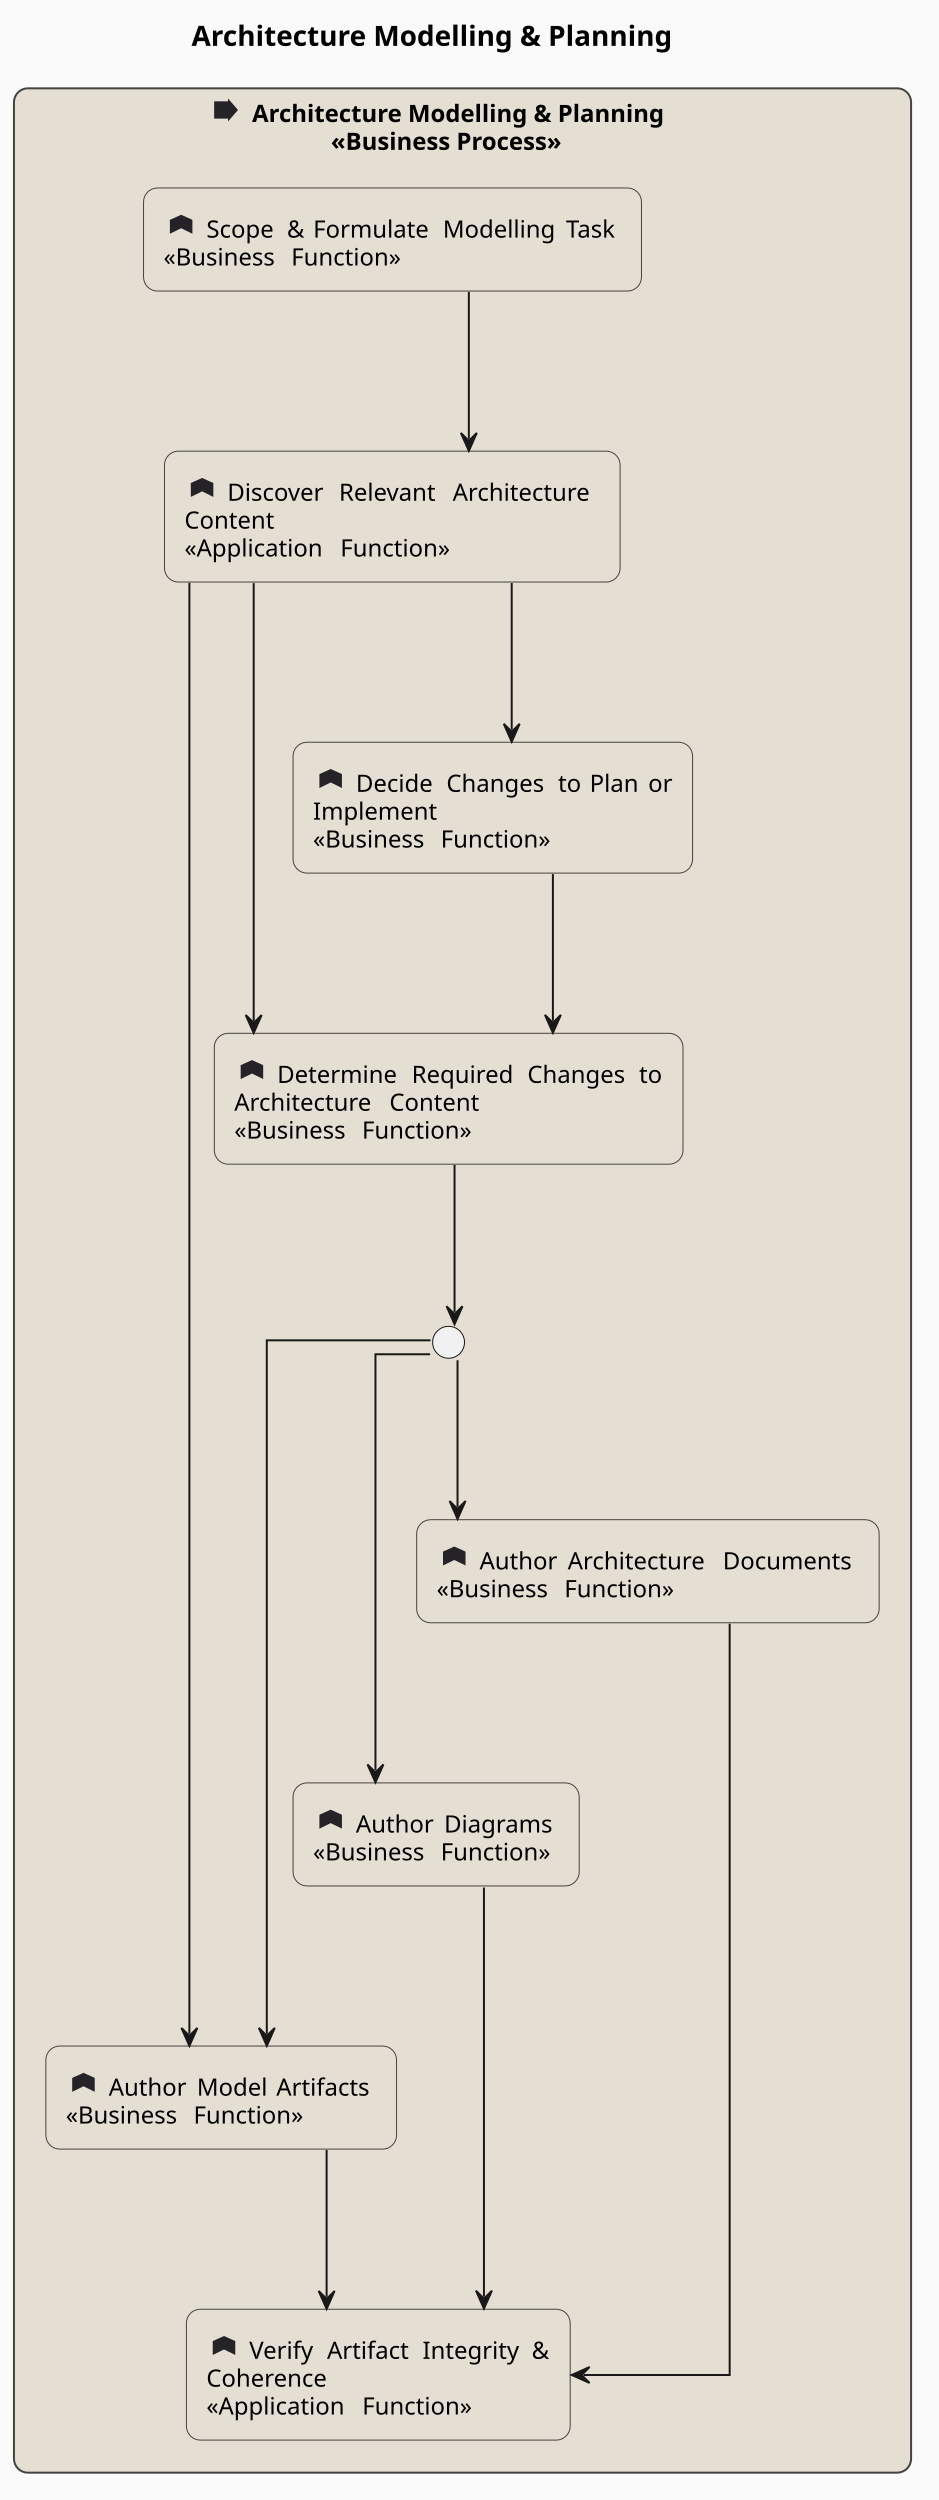
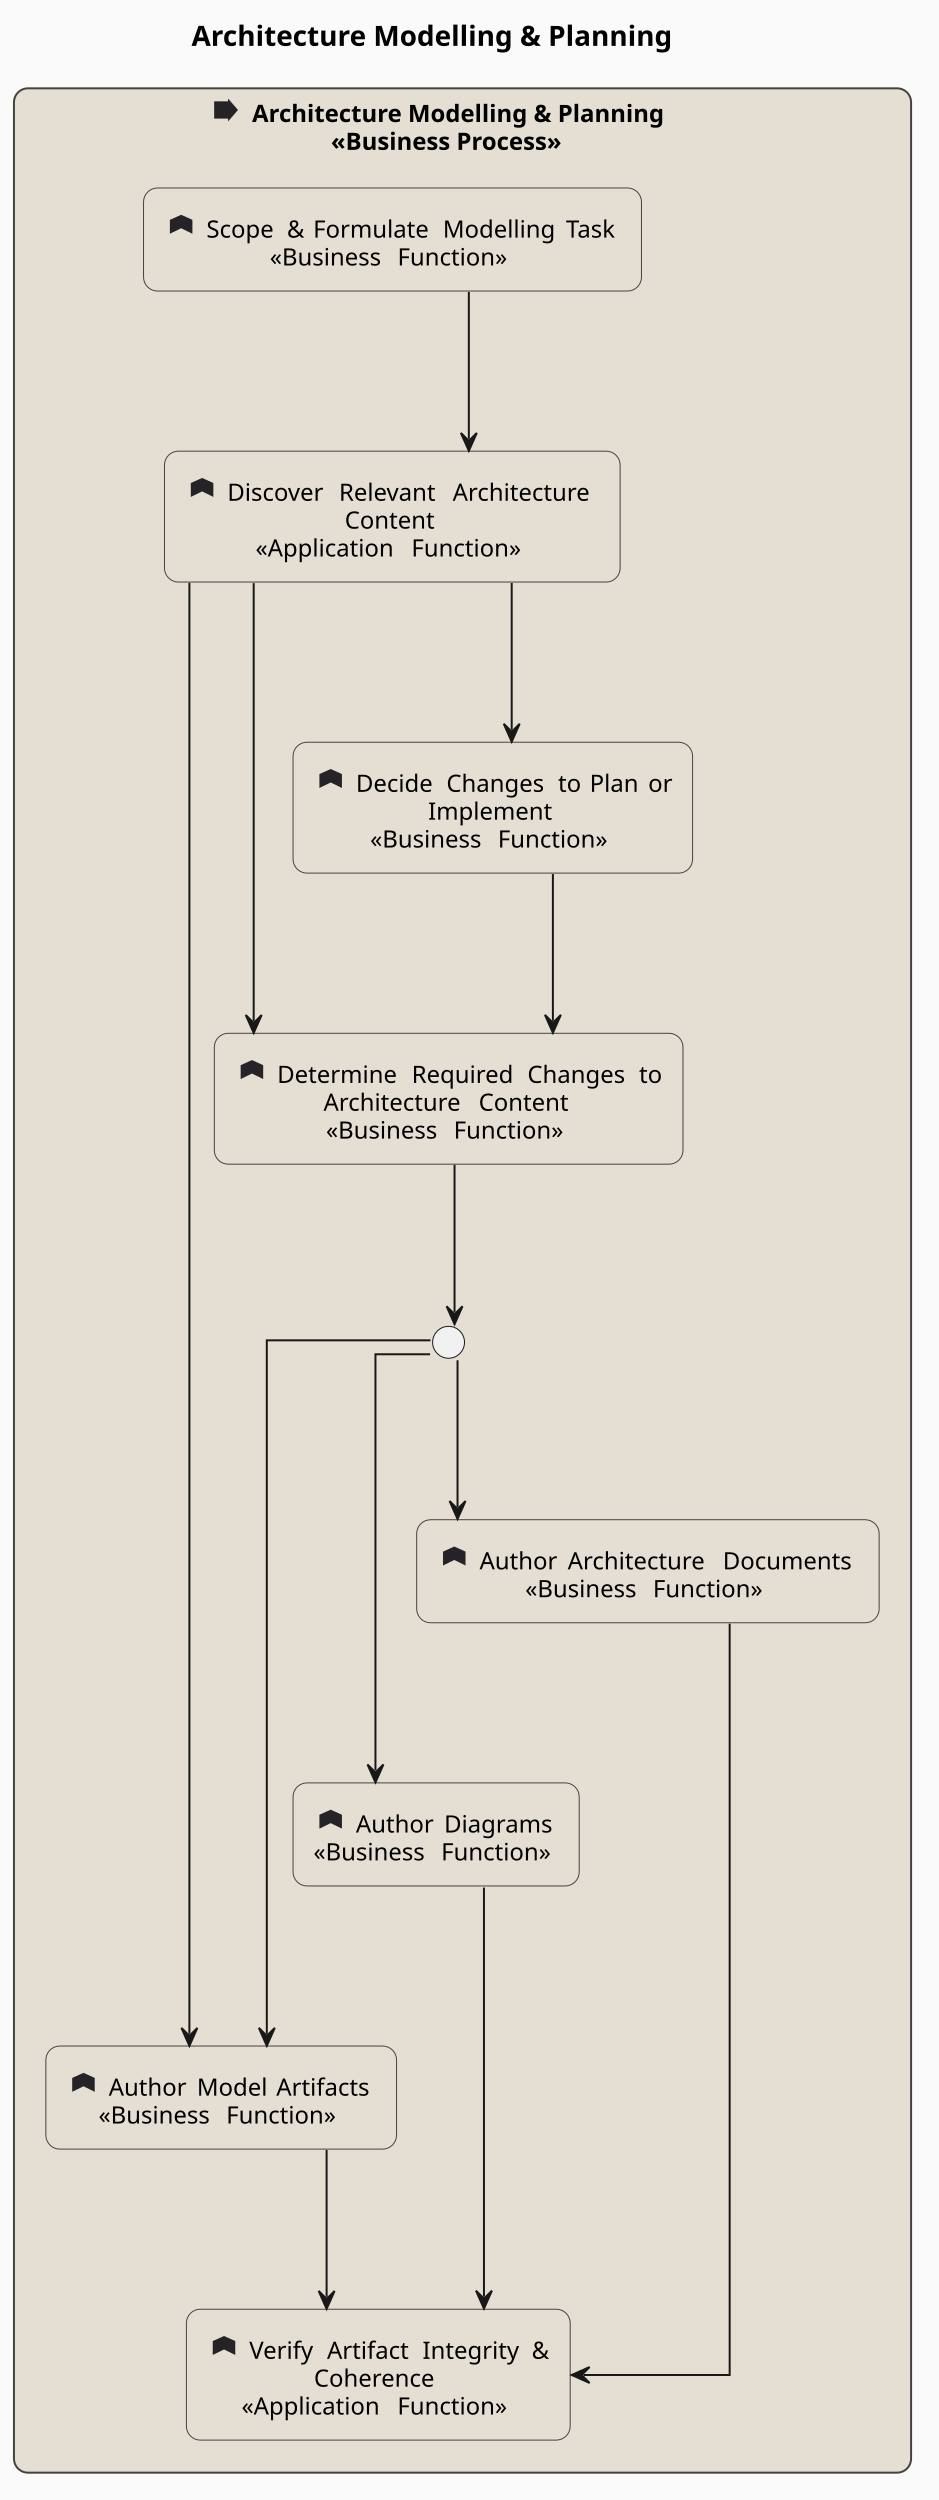
<svg xmlns="http://www.w3.org/2000/svg" contentStyleType="text/css" data-diagram-type="DESCRIPTION" height="1254px" preserveAspectRatio="none" style="width:471px;height:1254px;background:#FAFAFA;" version="1.1" viewBox="0 0 471 1254" width="471px" zoomAndPan="magnify">
  <defs />
  <g>
    <rect fill="#FAFAFA" height="1254" style="stroke:none;stroke-width:1;" width="471" x="0" y="0" />
-     <g class="title" data-source-line="160">
+     <g class="title" data-source-line="85">
      <text fill="#000000" font-family="sans-serif" font-size="14" font-weight="700" lengthAdjust="spacing" textLength="271.858" x="96.071" y="22.995">Architecture Modelling &amp; Planning</text>
    </g>
-     <g class="cluster" data-qualified-name="PRC_U4aAdh" data-source-line="162" id="ent0002">
+     <g class="cluster" data-qualified-name="PRC_U4aAdh" data-source-line="87" id="ent0002">
      <rect fill="#E5DFD3" height="1196" rx="7" ry="7" style="stroke:#45433F;stroke-width:1;" width="450" x="7" y="44.297" />
      <path d="M107.419,50.838 L114.397,50.838 L114.397,49.398 L119.382,55.158 L114.397,60.918 L114.397,59.478 L107.419,59.478" fill="#252327" style="stroke:none;stroke-width:1;" />
      <text fill="#000000" font-family="sans-serif" font-size="12" font-weight="700" lengthAdjust="spacing" textLength="233.022" x="126.44" y="61.19">Architecture Modelling &amp; Planning</text>
      <text fill="#000000" font-family="sans-serif" font-size="12" font-weight="700" lengthAdjust="spacing" textLength="132.088" x="165.956" y="75.159">«Business Process»</text>
    </g>
-     <g class="entity" data-qualified-name="PRC_U4aAdh.FNC_ErTqVT" data-source-line="163" id="ent0003">
+     <g class="entity" data-qualified-name="PRC_U4aAdh.FNC_ErTqVT" data-source-line="88" id="ent0003">
      <rect fill="#E5DFD3" height="51.692" rx="7" ry="7" style="stroke:#45433F;stroke-width:0.5;" width="249.762" x="72" y="94.297" />
      <path d="M85.212,117.257 L85.212,110.278 L90.862,107.731 L96.511,110.278 L96.511,117.257 L90.862,114.488" fill="#252327" style="stroke:none;stroke-width:0.5;" />
      <text fill="#000000" font-family="sans-serif" font-size="12" lengthAdjust="spacing" textLength="3.814" x="99.723" y="119.19"> </text>
      <text fill="#000000" font-family="sans-serif" font-size="12" lengthAdjust="spacing" textLength="36.557" x="103.537" y="119.19">Scope</text>
      <text fill="#000000" font-family="sans-serif" font-size="12" lengthAdjust="spacing" textLength="3.814" x="140.094" y="119.19"> </text>
      <text fill="#000000" font-family="sans-serif" font-size="12" lengthAdjust="spacing" textLength="9.357" x="143.909" y="119.19">&amp;</text>
      <text fill="#000000" font-family="sans-serif" font-size="12" lengthAdjust="spacing" textLength="3.814" x="153.266" y="119.19"> </text>
      <text fill="#000000" font-family="sans-serif" font-size="12" lengthAdjust="spacing" textLength="61.248" x="157.081" y="119.19">Formulate</text>
      <text fill="#000000" font-family="sans-serif" font-size="12" lengthAdjust="spacing" textLength="3.814" x="218.328" y="119.19"> </text>
      <text fill="#000000" font-family="sans-serif" font-size="12" lengthAdjust="spacing" textLength="57.92" x="222.143" y="119.19">Modelling</text>
      <text fill="#000000" font-family="sans-serif" font-size="12" lengthAdjust="spacing" textLength="3.814" x="280.063" y="119.19"> </text>
      <text fill="#000000" font-family="sans-serif" font-size="12" lengthAdjust="spacing" textLength="27.885" x="283.877" y="119.19">Task</text>
-       <text fill="#000000" font-family="sans-serif" font-size="12" lengthAdjust="spacing" textLength="60.258" x="82" y="133.159">«Business</text>
-       <text fill="#000000" font-family="sans-serif" font-size="12" lengthAdjust="spacing" textLength="3.814" x="142.258" y="133.159"> </text>
-       <text fill="#000000" font-family="sans-serif" font-size="12" lengthAdjust="spacing" textLength="59.039" x="146.072" y="133.159">Function»</text>
+       <text fill="#000000" font-family="sans-serif" font-size="12" lengthAdjust="spacing" textLength="60.258" x="135.325" y="133.159">«Business</text>
+       <text fill="#000000" font-family="sans-serif" font-size="12" lengthAdjust="spacing" textLength="3.814" x="195.583" y="133.159"> </text>
+       <text fill="#000000" font-family="sans-serif" font-size="12" lengthAdjust="spacing" textLength="59.039" x="199.398" y="133.159">Function»</text>
    </g>
-     <g class="entity" data-qualified-name="PRC_U4aAdh.FNC_HgWMdN" data-source-line="164" id="ent0004">
+     <g class="entity" data-qualified-name="PRC_U4aAdh.FNC_HgWMdN" data-source-line="89" id="ent0004">
      <rect fill="#E5DFD3" height="65.661" rx="7" ry="7" style="stroke:#45433F;stroke-width:0.5;" width="200.397" x="147" y="372.297" />
      <path d="M160.212,395.257 L160.212,388.278 L165.862,385.731 L171.511,388.278 L171.511,395.257 L165.862,392.488" fill="#252327" style="stroke:none;stroke-width:0.5;" />
      <text fill="#000000" font-family="sans-serif" font-size="12" lengthAdjust="spacing" textLength="3.814" x="174.723" y="397.19"> </text>
      <text fill="#000000" font-family="sans-serif" font-size="12" lengthAdjust="spacing" textLength="41.555" x="178.537" y="397.19">Decide</text>
      <text fill="#000000" font-family="sans-serif" font-size="12" lengthAdjust="spacing" textLength="3.814" x="220.092" y="397.19"> </text>
      <text fill="#000000" font-family="sans-serif" font-size="12" lengthAdjust="spacing" textLength="52.195" x="223.907" y="397.19">Changes</text>
      <text fill="#000000" font-family="sans-serif" font-size="12" lengthAdjust="spacing" textLength="3.814" x="276.102" y="397.19"> </text>
      <text fill="#000000" font-family="sans-serif" font-size="12" lengthAdjust="spacing" textLength="12.047" x="279.916" y="397.19">to</text>
      <text fill="#000000" font-family="sans-serif" font-size="12" lengthAdjust="spacing" textLength="3.814" x="291.963" y="397.19"> </text>
      <text fill="#000000" font-family="sans-serif" font-size="12" lengthAdjust="spacing" textLength="25.529" x="295.778" y="397.19">Plan</text>
      <text fill="#000000" font-family="sans-serif" font-size="12" lengthAdjust="spacing" textLength="3.814" x="321.307" y="397.19"> </text>
      <text fill="#000000" font-family="sans-serif" font-size="12" lengthAdjust="spacing" textLength="12.275" x="325.122" y="397.19">or</text>
-       <text fill="#000000" font-family="sans-serif" font-size="12" lengthAdjust="spacing" textLength="64.945" x="157" y="411.159">Implement</text>
-       <text fill="#000000" font-family="sans-serif" font-size="12" lengthAdjust="spacing" textLength="60.258" x="157" y="425.127">«Business</text>
-       <text fill="#000000" font-family="sans-serif" font-size="12" lengthAdjust="spacing" textLength="3.814" x="217.258" y="425.127"> </text>
-       <text fill="#000000" font-family="sans-serif" font-size="12" lengthAdjust="spacing" textLength="59.039" x="221.072" y="425.127">Function»</text>
+       <text fill="#000000" font-family="sans-serif" font-size="12" lengthAdjust="spacing" textLength="64.945" x="214.726" y="411.159">Implement</text>
+       <text fill="#000000" font-family="sans-serif" font-size="12" lengthAdjust="spacing" textLength="60.258" x="185.643" y="425.127">«Business</text>
+       <text fill="#000000" font-family="sans-serif" font-size="12" lengthAdjust="spacing" textLength="3.814" x="245.901" y="425.127"> </text>
+       <text fill="#000000" font-family="sans-serif" font-size="12" lengthAdjust="spacing" textLength="59.039" x="249.715" y="425.127">Function»</text>
    </g>
-     <g class="entity" data-qualified-name="PRC_U4aAdh.FNC_NGjUCa" data-source-line="165" id="ent0005">
+     <g class="entity" data-qualified-name="PRC_U4aAdh.FNC_NGjUCa" data-source-line="90" id="ent0005">
      <rect fill="#E5DFD3" height="65.661" rx="7" ry="7" style="stroke:#45433F;stroke-width:0.5;" width="192.51" x="93.5" y="1158.297" />
      <path d="M106.712,1181.257 L106.712,1174.278 L112.362,1171.731 L118.011,1174.278 L118.011,1181.257 L112.362,1178.488" fill="#252327" style="stroke:none;stroke-width:0.5;" />
      <text fill="#000000" font-family="sans-serif" font-size="12" lengthAdjust="spacing" textLength="3.814" x="121.223" y="1183.19"> </text>
      <text fill="#000000" font-family="sans-serif" font-size="12" lengthAdjust="spacing" textLength="35.185" x="125.037" y="1183.19">Verify</text>
      <text fill="#000000" font-family="sans-serif" font-size="12" lengthAdjust="spacing" textLength="3.814" x="160.223" y="1183.19"> </text>
      <text fill="#000000" font-family="sans-serif" font-size="12" lengthAdjust="spacing" textLength="44.062" x="164.037" y="1183.19">Artifact</text>
      <text fill="#000000" font-family="sans-serif" font-size="12" lengthAdjust="spacing" textLength="3.814" x="208.1" y="1183.19"> </text>
      <text fill="#000000" font-family="sans-serif" font-size="12" lengthAdjust="spacing" textLength="50.924" x="211.915" y="1183.19">Integrity</text>
      <text fill="#000000" font-family="sans-serif" font-size="12" lengthAdjust="spacing" textLength="3.814" x="262.838" y="1183.19"> </text>
      <text fill="#000000" font-family="sans-serif" font-size="12" lengthAdjust="spacing" textLength="9.357" x="266.653" y="1183.19">&amp;</text>
-       <text fill="#000000" font-family="sans-serif" font-size="12" lengthAdjust="spacing" textLength="64.611" x="103.5" y="1197.159">Coherence</text>
-       <text fill="#000000" font-family="sans-serif" font-size="12" lengthAdjust="spacing" textLength="74.391" x="103.5" y="1211.127">«Application</text>
-       <text fill="#000000" font-family="sans-serif" font-size="12" lengthAdjust="spacing" textLength="3.814" x="177.891" y="1211.127"> </text>
-       <text fill="#000000" font-family="sans-serif" font-size="12" lengthAdjust="spacing" textLength="59.039" x="181.705" y="1211.127">Function»</text>
+       <text fill="#000000" font-family="sans-serif" font-size="12" lengthAdjust="spacing" textLength="64.611" x="157.449" y="1197.159">Coherence</text>
+       <text fill="#000000" font-family="sans-serif" font-size="12" lengthAdjust="spacing" textLength="74.391" x="121.133" y="1211.127">«Application</text>
+       <text fill="#000000" font-family="sans-serif" font-size="12" lengthAdjust="spacing" textLength="3.814" x="195.524" y="1211.127"> </text>
+       <text fill="#000000" font-family="sans-serif" font-size="12" lengthAdjust="spacing" textLength="59.039" x="199.338" y="1211.127">Function»</text>
    </g>
-     <g class="entity" data-qualified-name="PRC_U4aAdh.FNC_lLdx12" data-source-line="166" id="ent0006">
+     <g class="entity" data-qualified-name="PRC_U4aAdh.FNC_lLdx12" data-source-line="91" id="ent0006">
      <rect fill="#E5DFD3" height="65.661" rx="7" ry="7" style="stroke:#45433F;stroke-width:0.5;" width="228.545" x="82.5" y="226.297" />
      <path d="M95.712,249.257 L95.712,242.278 L101.362,239.731 L107.011,242.278 L107.011,249.257 L101.362,246.488" fill="#252327" style="stroke:none;stroke-width:0.5;" />
      <text fill="#000000" font-family="sans-serif" font-size="12" lengthAdjust="spacing" textLength="3.814" x="110.223" y="251.19"> </text>
      <text fill="#000000" font-family="sans-serif" font-size="12" lengthAdjust="spacing" textLength="52.184" x="114.037" y="251.19">Discover</text>
      <text fill="#000000" font-family="sans-serif" font-size="12" lengthAdjust="spacing" textLength="3.814" x="166.221" y="251.19"> </text>
      <text fill="#000000" font-family="sans-serif" font-size="12" lengthAdjust="spacing" textLength="53.203" x="170.036" y="251.19">Relevant</text>
      <text fill="#000000" font-family="sans-serif" font-size="12" lengthAdjust="spacing" textLength="3.814" x="223.239" y="251.19"> </text>
      <text fill="#000000" font-family="sans-serif" font-size="12" lengthAdjust="spacing" textLength="73.992" x="227.053" y="251.19">Architecture</text>
-       <text fill="#000000" font-family="sans-serif" font-size="12" lengthAdjust="spacing" textLength="47.725" x="92.5" y="265.159">Content</text>
-       <text fill="#000000" font-family="sans-serif" font-size="12" lengthAdjust="spacing" textLength="74.391" x="92.5" y="279.127">«Application</text>
-       <text fill="#000000" font-family="sans-serif" font-size="12" lengthAdjust="spacing" textLength="3.814" x="166.891" y="279.127"> </text>
-       <text fill="#000000" font-family="sans-serif" font-size="12" lengthAdjust="spacing" textLength="59.039" x="170.705" y="279.127">Function»</text>
+       <text fill="#000000" font-family="sans-serif" font-size="12" lengthAdjust="spacing" textLength="47.725" x="172.91" y="265.159">Content</text>
+       <text fill="#000000" font-family="sans-serif" font-size="12" lengthAdjust="spacing" textLength="74.391" x="128.151" y="279.127">«Application</text>
+       <text fill="#000000" font-family="sans-serif" font-size="12" lengthAdjust="spacing" textLength="3.814" x="202.541" y="279.127"> </text>
+       <text fill="#000000" font-family="sans-serif" font-size="12" lengthAdjust="spacing" textLength="59.039" x="206.356" y="279.127">Function»</text>
    </g>
-     <g class="entity" data-qualified-name="PRC_U4aAdh.FNC_rkx32U" data-source-line="167" id="ent0007">
+     <g class="entity" data-qualified-name="PRC_U4aAdh.FNC_rkx32U" data-source-line="92" id="ent0007">
      <rect fill="#E5DFD3" height="65.661" rx="7" ry="7" style="stroke:#45433F;stroke-width:0.5;" width="235.09" x="107.5" y="518.297" />
      <path d="M120.712,541.257 L120.712,534.278 L126.362,531.731 L132.011,534.278 L132.011,541.257 L126.362,538.488" fill="#252327" style="stroke:none;stroke-width:0.5;" />
      <text fill="#000000" font-family="sans-serif" font-size="12" lengthAdjust="spacing" textLength="3.814" x="135.223" y="543.19"> </text>
      <text fill="#000000" font-family="sans-serif" font-size="12" lengthAdjust="spacing" textLength="63.656" x="139.037" y="543.19">Determine</text>
      <text fill="#000000" font-family="sans-serif" font-size="12" lengthAdjust="spacing" textLength="3.814" x="202.694" y="543.19"> </text>
      <text fill="#000000" font-family="sans-serif" font-size="12" lengthAdjust="spacing" textLength="54.211" x="206.508" y="543.19">Required</text>
      <text fill="#000000" font-family="sans-serif" font-size="12" lengthAdjust="spacing" textLength="3.814" x="260.719" y="543.19"> </text>
      <text fill="#000000" font-family="sans-serif" font-size="12" lengthAdjust="spacing" textLength="52.195" x="264.534" y="543.19">Changes</text>
      <text fill="#000000" font-family="sans-serif" font-size="12" lengthAdjust="spacing" textLength="3.814" x="316.729" y="543.19"> </text>
      <text fill="#000000" font-family="sans-serif" font-size="12" lengthAdjust="spacing" textLength="12.047" x="320.543" y="543.19">to</text>
-       <text fill="#000000" font-family="sans-serif" font-size="12" lengthAdjust="spacing" textLength="73.992" x="117.5" y="557.159">Architecture</text>
-       <text fill="#000000" font-family="sans-serif" font-size="12" lengthAdjust="spacing" textLength="3.814" x="191.492" y="557.159"> </text>
-       <text fill="#000000" font-family="sans-serif" font-size="12" lengthAdjust="spacing" textLength="47.725" x="195.307" y="557.159">Content</text>
-       <text fill="#000000" font-family="sans-serif" font-size="12" lengthAdjust="spacing" textLength="60.258" x="117.5" y="571.127">«Business</text>
-       <text fill="#000000" font-family="sans-serif" font-size="12" lengthAdjust="spacing" textLength="3.814" x="177.758" y="571.127"> </text>
-       <text fill="#000000" font-family="sans-serif" font-size="12" lengthAdjust="spacing" textLength="59.039" x="181.572" y="571.127">Function»</text>
+       <text fill="#000000" font-family="sans-serif" font-size="12" lengthAdjust="spacing" textLength="73.992" x="162.28" y="557.159">Architecture</text>
+       <text fill="#000000" font-family="sans-serif" font-size="12" lengthAdjust="spacing" textLength="3.814" x="236.272" y="557.159"> </text>
+       <text fill="#000000" font-family="sans-serif" font-size="12" lengthAdjust="spacing" textLength="47.725" x="240.086" y="557.159">Content</text>
+       <text fill="#000000" font-family="sans-serif" font-size="12" lengthAdjust="spacing" textLength="60.258" x="163.489" y="571.127">«Business</text>
+       <text fill="#000000" font-family="sans-serif" font-size="12" lengthAdjust="spacing" textLength="3.814" x="223.747" y="571.127"> </text>
+       <text fill="#000000" font-family="sans-serif" font-size="12" lengthAdjust="spacing" textLength="59.039" x="227.562" y="571.127">Function»</text>
    </g>
-     <g class="entity" data-qualified-name="PRC_U4aAdh.FNC_saMRQ0" data-source-line="168" id="ent0008">
+     <g class="entity" data-qualified-name="PRC_U4aAdh.FNC_saMRQ0" data-source-line="93" id="ent0008">
      <rect fill="#E5DFD3" height="51.692" rx="7" ry="7" style="stroke:#45433F;stroke-width:0.5;" width="231.979" x="209" y="762.297" />
      <path d="M222.212,785.257 L222.212,778.278 L227.862,775.731 L233.511,778.278 L233.511,785.257 L227.862,782.488" fill="#252327" style="stroke:none;stroke-width:0.5;" />
      <text fill="#000000" font-family="sans-serif" font-size="12" lengthAdjust="spacing" textLength="3.814" x="236.723" y="787.19"> </text>
      <text fill="#000000" font-family="sans-serif" font-size="12" lengthAdjust="spacing" textLength="40.4" x="240.537" y="787.19">Author</text>
      <text fill="#000000" font-family="sans-serif" font-size="12" lengthAdjust="spacing" textLength="3.814" x="280.938" y="787.19"> </text>
      <text fill="#000000" font-family="sans-serif" font-size="12" lengthAdjust="spacing" textLength="73.992" x="284.752" y="787.19">Architecture</text>
      <text fill="#000000" font-family="sans-serif" font-size="12" lengthAdjust="spacing" textLength="3.814" x="358.745" y="787.19"> </text>
      <text fill="#000000" font-family="sans-serif" font-size="12" lengthAdjust="spacing" textLength="68.42" x="362.559" y="787.19">Documents</text>
-       <text fill="#000000" font-family="sans-serif" font-size="12" lengthAdjust="spacing" textLength="60.258" x="219" y="801.159">«Business</text>
-       <text fill="#000000" font-family="sans-serif" font-size="12" lengthAdjust="spacing" textLength="3.814" x="279.258" y="801.159"> </text>
-       <text fill="#000000" font-family="sans-serif" font-size="12" lengthAdjust="spacing" textLength="59.039" x="283.072" y="801.159">Function»</text>
+       <text fill="#000000" font-family="sans-serif" font-size="12" lengthAdjust="spacing" textLength="60.258" x="263.434" y="801.159">«Business</text>
+       <text fill="#000000" font-family="sans-serif" font-size="12" lengthAdjust="spacing" textLength="3.814" x="323.692" y="801.159"> </text>
+       <text fill="#000000" font-family="sans-serif" font-size="12" lengthAdjust="spacing" textLength="59.039" x="327.506" y="801.159">Function»</text>
    </g>
-     <g class="entity" data-qualified-name="PRC_U4aAdh.FNC_uzJGYp" data-source-line="169" id="ent0009">
+     <g class="entity" data-qualified-name="PRC_U4aAdh.FNC_uzJGYp" data-source-line="94" id="ent0009">
      <rect fill="#E5DFD3" height="51.692" rx="7" ry="7" style="stroke:#45433F;stroke-width:0.5;" width="143.526" x="147" y="894.297" />
      <path d="M160.212,917.257 L160.212,910.278 L165.862,907.731 L171.511,910.278 L171.511,917.257 L165.862,914.488" fill="#252327" style="stroke:none;stroke-width:0.5;" />
      <text fill="#000000" font-family="sans-serif" font-size="12" lengthAdjust="spacing" textLength="3.814" x="174.723" y="919.19"> </text>
      <text fill="#000000" font-family="sans-serif" font-size="12" lengthAdjust="spacing" textLength="40.4" x="178.537" y="919.19">Author</text>
      <text fill="#000000" font-family="sans-serif" font-size="12" lengthAdjust="spacing" textLength="3.814" x="218.938" y="919.19"> </text>
      <text fill="#000000" font-family="sans-serif" font-size="12" lengthAdjust="spacing" textLength="57.773" x="222.752" y="919.19">Diagrams</text>
-       <text fill="#000000" font-family="sans-serif" font-size="12" lengthAdjust="spacing" textLength="60.258" x="157" y="933.159">«Business</text>
-       <text fill="#000000" font-family="sans-serif" font-size="12" lengthAdjust="spacing" textLength="3.814" x="217.258" y="933.159"> </text>
-       <text fill="#000000" font-family="sans-serif" font-size="12" lengthAdjust="spacing" textLength="59.039" x="221.072" y="933.159">Function»</text>
+       <text fill="#000000" font-family="sans-serif" font-size="12" lengthAdjust="spacing" textLength="60.258" x="157.207" y="933.159">«Business</text>
+       <text fill="#000000" font-family="sans-serif" font-size="12" lengthAdjust="spacing" textLength="3.814" x="217.465" y="933.159"> </text>
+       <text fill="#000000" font-family="sans-serif" font-size="12" lengthAdjust="spacing" textLength="59.039" x="221.28" y="933.159">Function»</text>
    </g>
-     <g class="entity" data-qualified-name="PRC_U4aAdh.FNC_yuFXVJ" data-source-line="170" id="ent0010">
+     <g class="entity" data-qualified-name="PRC_U4aAdh.FNC_yuFXVJ" data-source-line="95" id="ent0010">
      <rect fill="#E5DFD3" height="51.692" rx="7" ry="7" style="stroke:#45433F;stroke-width:0.5;" width="175.911" x="23" y="1026.297" />
      <path d="M36.212,1049.257 L36.212,1042.278 L41.861,1039.731 L47.511,1042.278 L47.511,1049.257 L41.861,1046.488" fill="#252327" style="stroke:none;stroke-width:0.5;" />
      <text fill="#000000" font-family="sans-serif" font-size="12" lengthAdjust="spacing" textLength="3.814" x="50.723" y="1051.19"> </text>
      <text fill="#000000" font-family="sans-serif" font-size="12" lengthAdjust="spacing" textLength="40.4" x="54.538" y="1051.19">Author</text>
      <text fill="#000000" font-family="sans-serif" font-size="12" lengthAdjust="spacing" textLength="3.814" x="94.938" y="1051.19"> </text>
      <text fill="#000000" font-family="sans-serif" font-size="12" lengthAdjust="spacing" textLength="36.029" x="98.752" y="1051.19">Model</text>
      <text fill="#000000" font-family="sans-serif" font-size="12" lengthAdjust="spacing" textLength="3.814" x="134.782" y="1051.19"> </text>
      <text fill="#000000" font-family="sans-serif" font-size="12" lengthAdjust="spacing" textLength="50.315" x="138.596" y="1051.19">Artifacts</text>
-       <text fill="#000000" font-family="sans-serif" font-size="12" lengthAdjust="spacing" textLength="60.258" x="33" y="1065.159">«Business</text>
-       <text fill="#000000" font-family="sans-serif" font-size="12" lengthAdjust="spacing" textLength="3.814" x="93.258" y="1065.159"> </text>
-       <text fill="#000000" font-family="sans-serif" font-size="12" lengthAdjust="spacing" textLength="59.039" x="97.072" y="1065.159">Function»</text>
+       <text fill="#000000" font-family="sans-serif" font-size="12" lengthAdjust="spacing" textLength="60.258" x="49.4" y="1065.159">«Business</text>
+       <text fill="#000000" font-family="sans-serif" font-size="12" lengthAdjust="spacing" textLength="3.814" x="109.657" y="1065.159"> </text>
+       <text fill="#000000" font-family="sans-serif" font-size="12" lengthAdjust="spacing" textLength="59.039" x="113.472" y="1065.159">Function»</text>
    </g>
-     <g class="entity" data-qualified-name="PRC_U4aAdh.JNO_chqH1_" data-source-line="171" id="ent0011">
+     <g class="entity" data-qualified-name="PRC_U4aAdh.JNO_chqH1_" data-source-line="96" id="ent0011">
      <ellipse cx="225" cy="673.297" fill="#F1F1F1" rx="8" ry="8" style="stroke:#181818;stroke-width:0.5;" />
    </g>
-     <g class="link" data-entity-1="ent0003" data-entity-2="ent0006" data-link-type="dependency" data-source-line="188" id="lnk25">
+     <g class="link" data-entity-1="ent0003" data-entity-2="ent0006" data-link-type="dependency" data-source-line="113" id="lnk25">
      <path d="M235.17,146.437 C235.17,169.017 235.17,195.737 235.17,220.147" fill="none" id="FNC_ErTqVT-to-FNC_lLdx12" style="stroke:#181818;stroke-width:1;" />
      <polygon fill="#181818" points="235.17,226.147,239.17,217.147,235.17,221.147,231.17,217.147,235.17,226.147" style="stroke:#181818;stroke-width:1;" />
    </g>
-     <g class="link" data-entity-1="ent0006" data-entity-2="ent0004" data-link-type="dependency" data-source-line="187" id="lnk24">
+     <g class="link" data-entity-1="ent0006" data-entity-2="ent0004" data-link-type="dependency" data-source-line="112" id="lnk24">
      <path d="M256.67,292.427 C256.67,316.237 256.67,342.207 256.67,366.047" fill="none" id="FNC_lLdx12-to-FNC_HgWMdN" style="stroke:#181818;stroke-width:1;" />
      <polygon fill="#181818" points="256.67,372.047,260.67,363.047,256.67,367.047,252.67,363.047,256.67,372.047" style="stroke:#181818;stroke-width:1;" />
    </g>
-     <g class="link" data-entity-1="ent0004" data-entity-2="ent0007" data-link-type="dependency" data-source-line="186" id="lnk23">
+     <g class="link" data-entity-1="ent0004" data-entity-2="ent0007" data-link-type="dependency" data-source-line="111" id="lnk23">
      <path d="M277.33,438.427 C277.33,462.237 277.33,488.207 277.33,512.047" fill="none" id="FNC_HgWMdN-to-FNC_rkx32U" style="stroke:#181818;stroke-width:1;" />
      <polygon fill="#181818" points="277.33,518.047,281.33,509.047,277.33,513.047,273.33,509.047,277.33,518.047" style="stroke:#181818;stroke-width:1;" />
    </g>
-     <g class="link" data-entity-1="ent0007" data-entity-2="ent0011" data-link-type="dependency" data-source-line="192" id="lnk29">
+     <g class="link" data-entity-1="ent0007" data-entity-2="ent0011" data-link-type="dependency" data-source-line="117" id="lnk29">
      <path d="M228,584.307 C228,611.267 228,641.537 228,658.217" fill="none" id="FNC_rkx32U-to-JNO_chqH1_" style="stroke:#181818;stroke-width:1;" />
      <polygon fill="#181818" points="228,664.217,232,655.217,228,659.217,224,655.217,228,664.217" style="stroke:#181818;stroke-width:1;" />
    </g>
-     <g class="link" data-entity-1="ent0011" data-entity-2="ent0008" data-link-type="dependency" data-source-line="195" id="lnk32">
+     <g class="link" data-entity-1="ent0011" data-entity-2="ent0008" data-link-type="dependency" data-source-line="120" id="lnk32">
      <path d="M229.5,682.317 C229.5,699.267 229.5,730.427 229.5,755.917" fill="none" id="JNO_chqH1_-to-FNC_saMRQ0" style="stroke:#181818;stroke-width:1;" />
      <polygon fill="#181818" points="229.5,761.917,233.5,752.917,229.5,756.917,225.5,752.917,229.5,761.917" style="stroke:#181818;stroke-width:1;" />
    </g>
-     <g class="link" data-entity-1="ent0010" data-entity-2="ent0005" data-link-type="dependency" data-source-line="189" id="lnk26">
+     <g class="link" data-entity-1="ent0010" data-entity-2="ent0005" data-link-type="dependency" data-source-line="114" id="lnk26">
      <path d="M163.83,1078.437 C163.83,1101.017 163.83,1127.737 163.83,1152.147" fill="none" id="FNC_yuFXVJ-to-FNC_NGjUCa" style="stroke:#181818;stroke-width:1;" />
      <polygon fill="#181818" points="163.83,1158.147,167.83,1149.147,163.83,1153.147,159.83,1149.147,163.83,1158.147" style="stroke:#181818;stroke-width:1;" />
    </g>
-     <g class="link" data-entity-1="ent0011" data-entity-2="ent0009" data-link-type="dependency" data-source-line="194" id="lnk31">
+     <g class="link" data-entity-1="ent0011" data-entity-2="ent0009" data-link-type="dependency" data-source-line="119" id="lnk31">
      <path d="M215.75,679.297 C204.89,679.297 188.33,679.297 188.33,679.297 C188.33,679.297 188.33,825.587 188.33,888.047" fill="none" id="JNO_chqH1_-to-FNC_uzJGYp" style="stroke:#181818;stroke-width:1;" />
      <polygon fill="#181818" points="188.33,894.047,192.33,885.047,188.33,889.047,184.33,885.047,188.33,894.047" style="stroke:#181818;stroke-width:1;" />
    </g>
-     <g class="link" data-entity-1="ent0011" data-entity-2="ent0010" data-link-type="dependency" data-source-line="193" id="lnk30">
+     <g class="link" data-entity-1="ent0011" data-entity-2="ent0010" data-link-type="dependency" data-source-line="118" id="lnk30">
      <path d="M215.93,672.297 C192.87,672.297 133.83,672.297 133.83,672.297 C133.83,672.297 133.83,934.327 133.83,1020.177" fill="none" id="JNO_chqH1_-to-FNC_yuFXVJ" style="stroke:#181818;stroke-width:1;" />
      <polygon fill="#181818" points="133.83,1026.177,137.83,1017.177,133.83,1021.177,129.83,1017.177,133.83,1026.177" style="stroke:#181818;stroke-width:1;" />
    </g>
-     <g class="link" data-entity-1="ent0009" data-entity-2="ent0005" data-link-type="dependency" data-source-line="190" id="lnk27">
+     <g class="link" data-entity-1="ent0009" data-entity-2="ent0005" data-link-type="dependency" data-source-line="115" id="lnk27">
      <path d="M242.75,946.777 C242.75,996.457 242.75,1097.527 242.75,1151.997" fill="none" id="FNC_uzJGYp-to-FNC_NGjUCa" style="stroke:#181818;stroke-width:1;" />
      <polygon fill="#181818" points="242.75,1157.997,246.75,1148.997,242.75,1152.997,238.75,1148.997,242.75,1157.997" style="stroke:#181818;stroke-width:1;" />
    </g>
-     <g class="link" data-entity-1="ent0008" data-entity-2="ent0005" data-link-type="dependency" data-source-line="191" id="lnk28">
+     <g class="link" data-entity-1="ent0008" data-entity-2="ent0005" data-link-type="dependency" data-source-line="116" id="lnk28">
      <path d="M366,814.427 C366,903.727 366,1191.297 366,1191.297 C366,1191.297 333.65,1191.297 292.75,1191.297" fill="none" id="FNC_saMRQ0-to-FNC_NGjUCa" style="stroke:#181818;stroke-width:1;" />
      <polygon fill="#181818" points="286.75,1191.297,295.75,1195.297,291.75,1191.297,295.75,1187.297,286.75,1191.297" style="stroke:#181818;stroke-width:1;" />
    </g>
-     <g class="link" data-entity-1="ent0006" data-entity-2="ent0010" data-link-type="dependency" data-source-line="196" id="lnk33">
+     <g class="link" data-entity-1="ent0006" data-entity-2="ent0010" data-link-type="dependency" data-source-line="121" id="lnk33">
      <path d="M95,292.357 C95,423.827 95,902.097 95,1020.197" fill="none" id="FNC_lLdx12-to-FNC_yuFXVJ" style="stroke:#181818;stroke-width:1;" />
      <polygon fill="#181818" points="95,1026.197,99,1017.197,95,1021.197,91,1017.197,95,1026.197" style="stroke:#181818;stroke-width:1;" />
    </g>
-     <g class="link" data-entity-1="ent0006" data-entity-2="ent0007" data-link-type="dependency" data-source-line="197" id="lnk34">
+     <g class="link" data-entity-1="ent0006" data-entity-2="ent0007" data-link-type="dependency" data-source-line="122" id="lnk34">
      <path d="M127.25,292.507 C127.25,348.717 127.25,455.937 127.25,512.117" fill="none" id="FNC_lLdx12-to-FNC_rkx32U" style="stroke:#181818;stroke-width:1;" />
      <polygon fill="#181818" points="127.25,518.117,131.25,509.117,127.25,513.117,123.25,509.117,127.25,518.117" style="stroke:#181818;stroke-width:1;" />
    </g>
  </g>
</svg>
